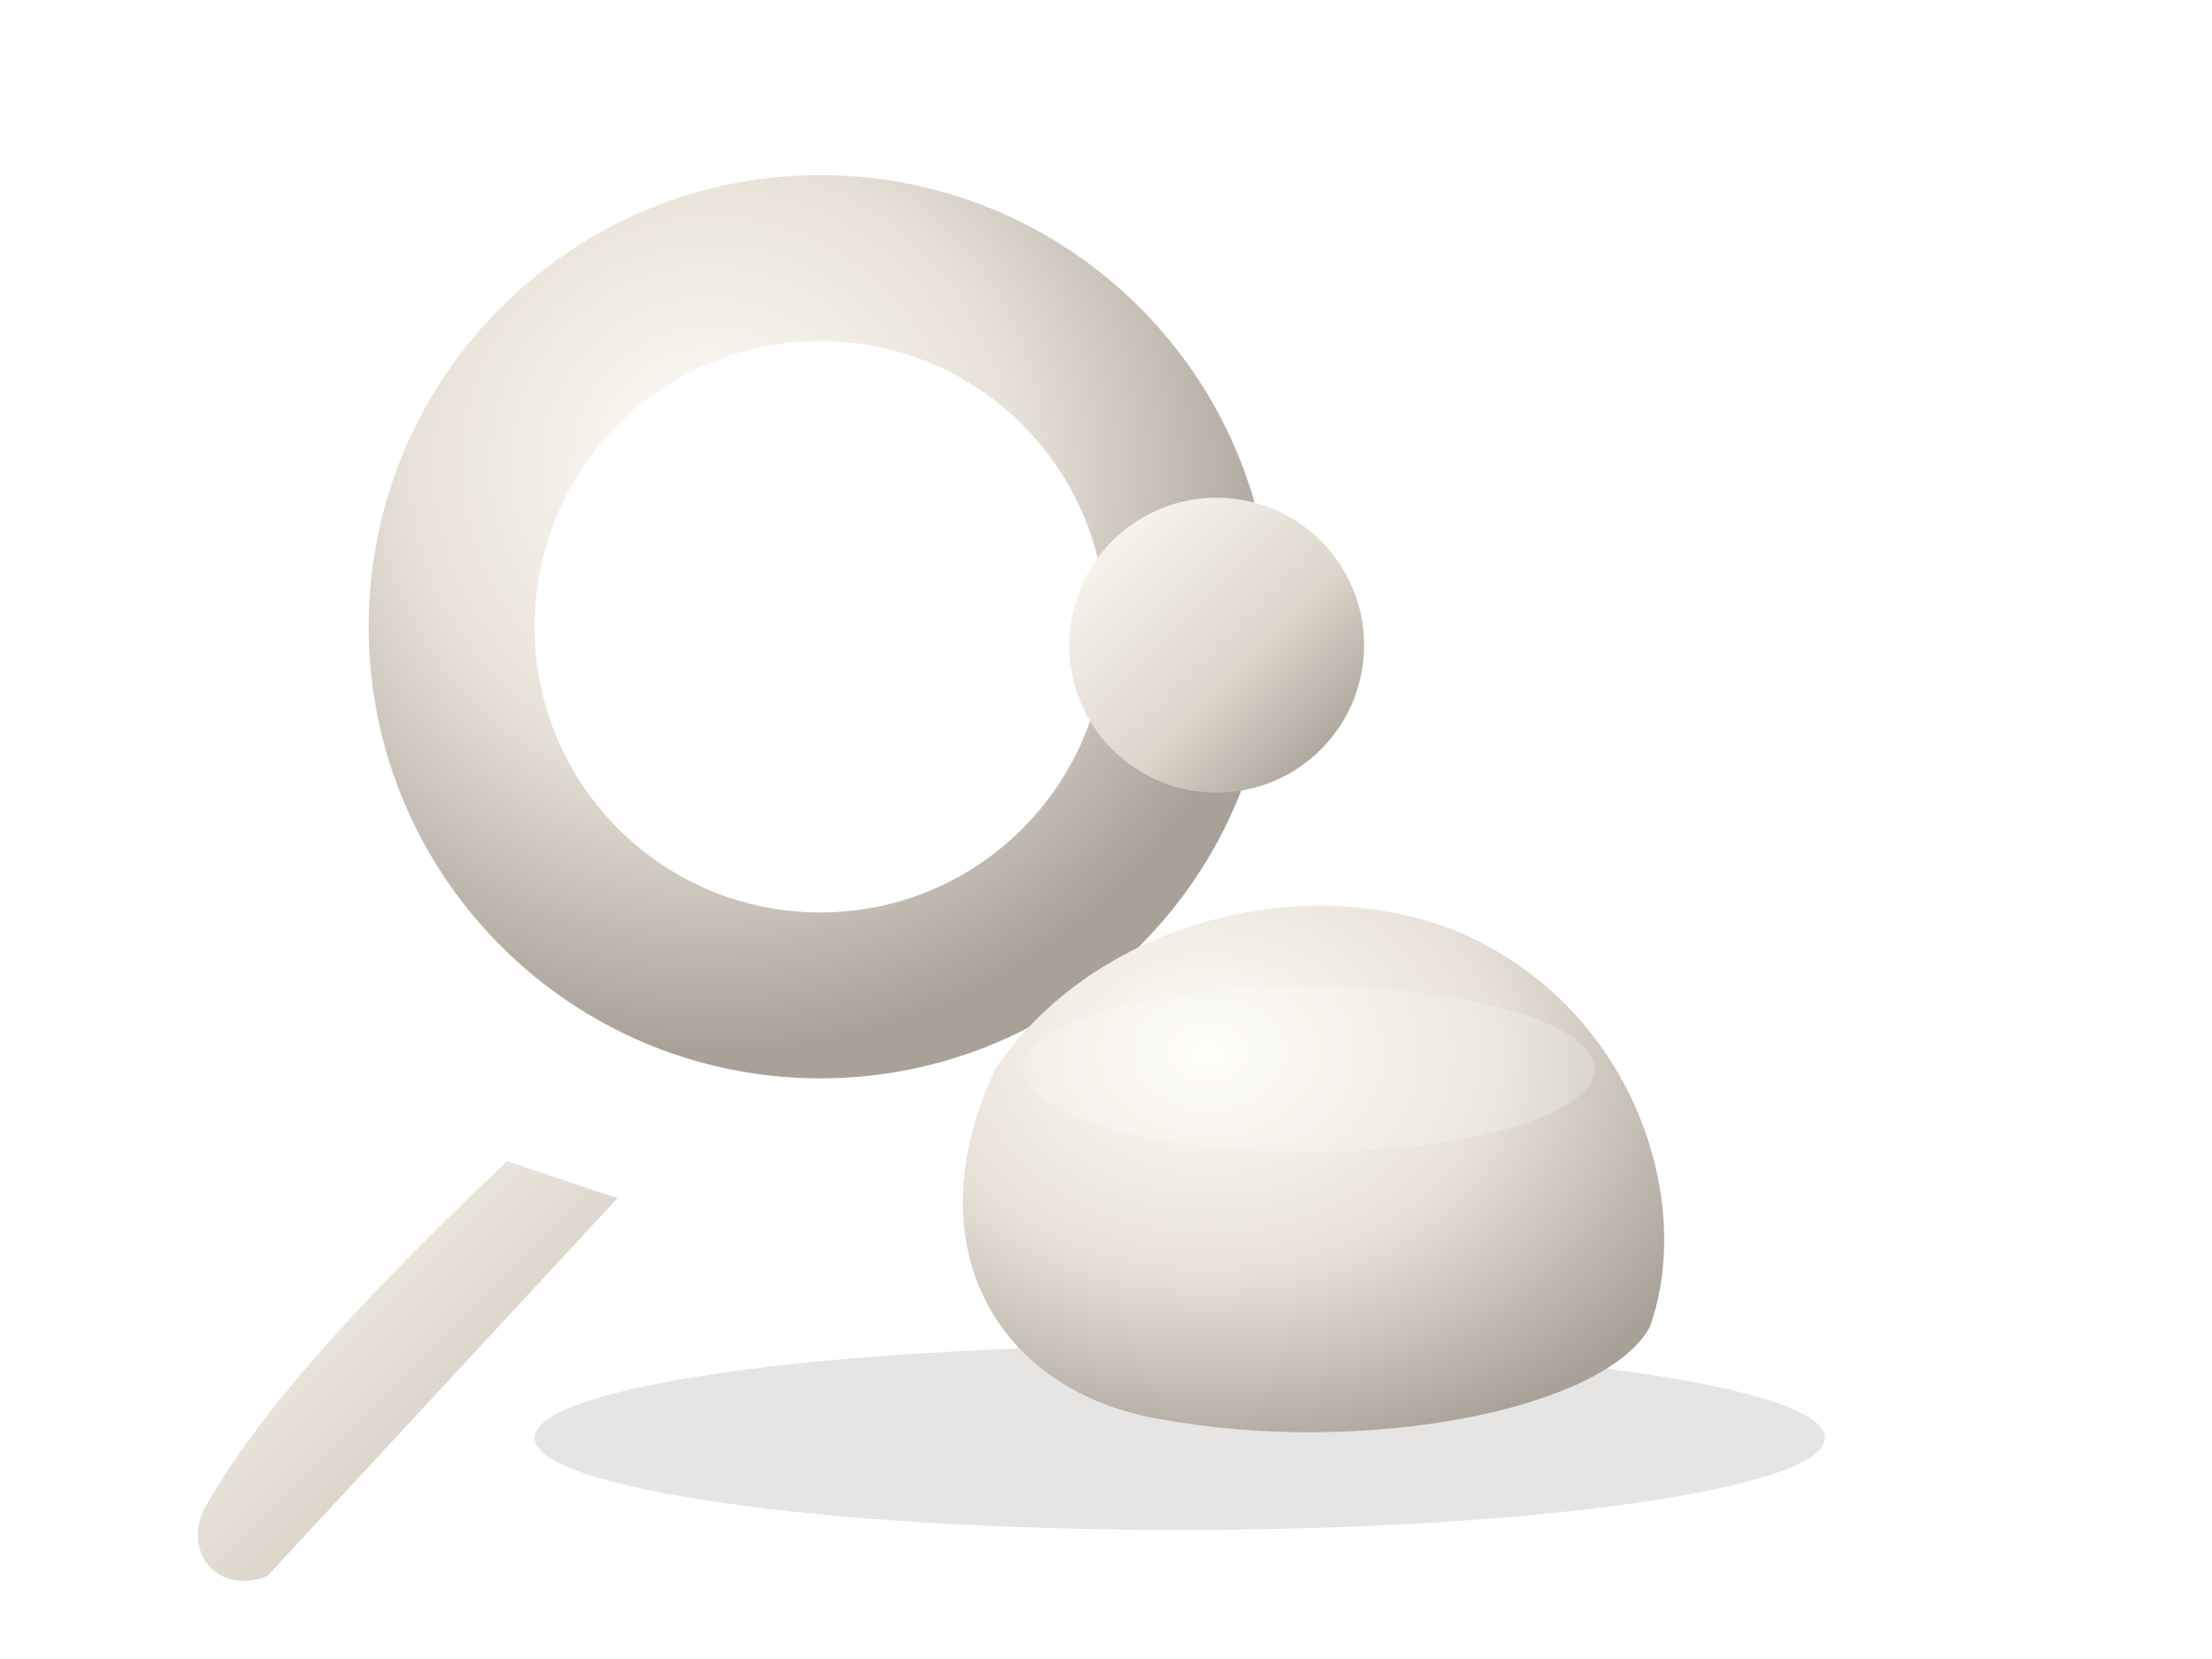
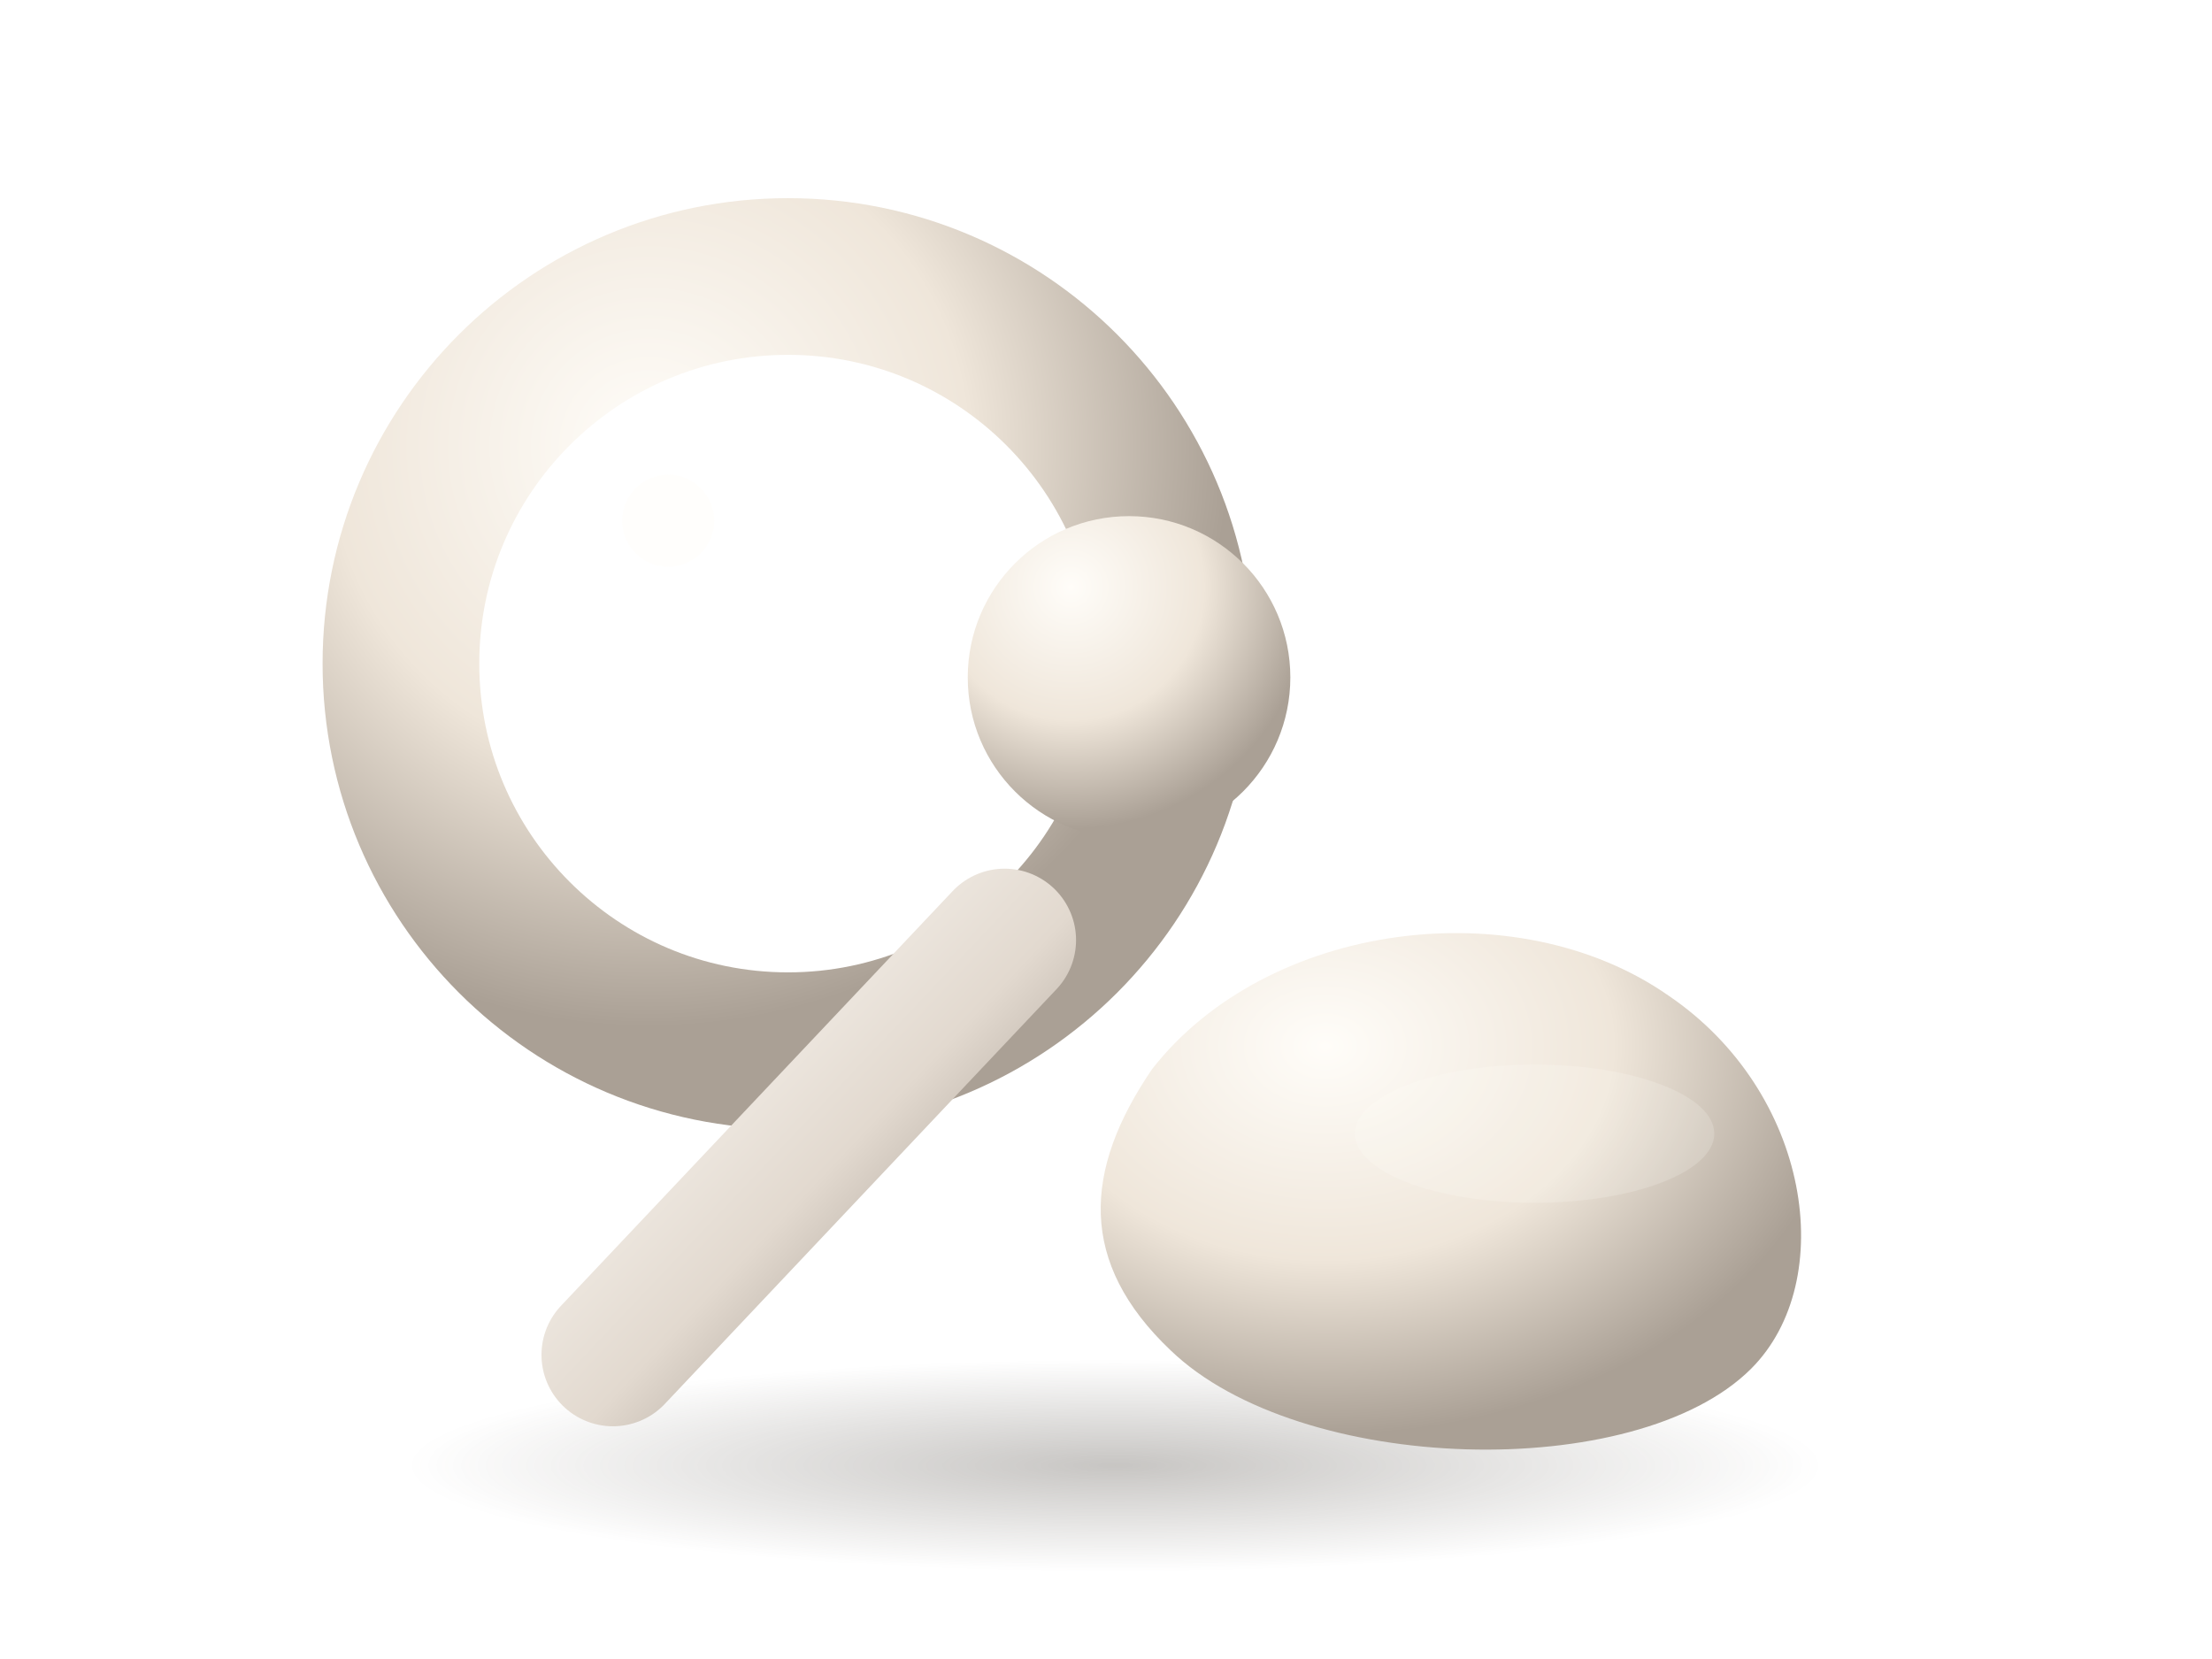
- <svg xmlns="http://www.w3.org/2000/svg" viewBox="0 0 240 180">
+ <svg xmlns="http://www.w3.org/2000/svg" viewBox="0 0 480 360">
  <defs>
-     <radialGradient id="clay" cx="35%" cy="28%" r="80%">
-       <stop offset="0" stop-color="#fffdf9" />
-       <stop offset=".52" stop-color="#e8e1d7" />
-       <stop offset="1" stop-color="#a9a197" />
+     <radialGradient id="a" cx="32%" cy="22%" r="75%">
+       <stop stop-color="#fffdf9" />
+       <stop offset=".55" stop-color="#efe6da" />
+       <stop offset="1" stop-color="#aaa095" />
    </radialGradient>
-     <linearGradient id="clay2" x1="0" y1="0" x2="1" y2="1">
+     <linearGradient id="b" x1="0" y1="0" x2="1" y2="1">
      <stop stop-color="#fffdf9" />
-       <stop offset=".58" stop-color="#ddd5ca" />
-       <stop offset="1" stop-color="#989087" />
+       <stop offset=".55" stop-color="#e2d9cf" />
+       <stop offset="1" stop-color="#91877d" />
    </linearGradient>
+     <radialGradient id="s">
+       <stop stop-color="#5b554e" stop-opacity=".34" />
+       <stop offset="1" stop-color="#5b554e" stop-opacity="0" />
+     </radialGradient>
  </defs>
-   <ellipse cx="128" cy="156" rx="70" ry="10" fill="#8f887f" opacity=".22" />
-   <path d="M55 126 C36 144 27 155 22 164 C20 169 24 173 29 171 L67 130Z" fill="url(#clay2)" />
-   <circle cx="89" cy="68" r="40" fill="none" stroke="url(#clay)" stroke-width="18" stroke-linecap="round" />
-   <circle cx="132" cy="70" r="16" fill="url(#clay2)" />
-   <path d="M108 116 C118 101 140 94 158 101 C177 109 184 130 179 144 C174 153 148 158 126 154 C108 151 99 135 108 116Z" fill="url(#clay)" />
-   <ellipse cx="142" cy="116" rx="31" ry="9" fill="#fffdf9" opacity=".22" />
+   <ellipse cx="242" cy="318" rx="155" ry="23" fill="url(#s)" />
+   <circle cx="171" cy="144" r="84" fill="none" stroke="url(#a)" stroke-width="34" />
+   <circle cx="245" cy="147" r="35" fill="url(#a)" />
+   <path d="M218 204 133 294" stroke="url(#b)" stroke-width="31" stroke-linecap="round" />
+   <path d="M250 232c25-32 79-39 112-16 31 21 37 62 18 81-25 25-98 23-126-4-20-19-19-39-4-61Z" fill="url(#a)" />
+   <ellipse cx="333" cy="246" rx="39" ry="15" fill="#fffdf9" opacity=".18" />
+   <circle cx="145" cy="113" r="10" fill="#fffdf9" opacity=".42" />
</svg>
